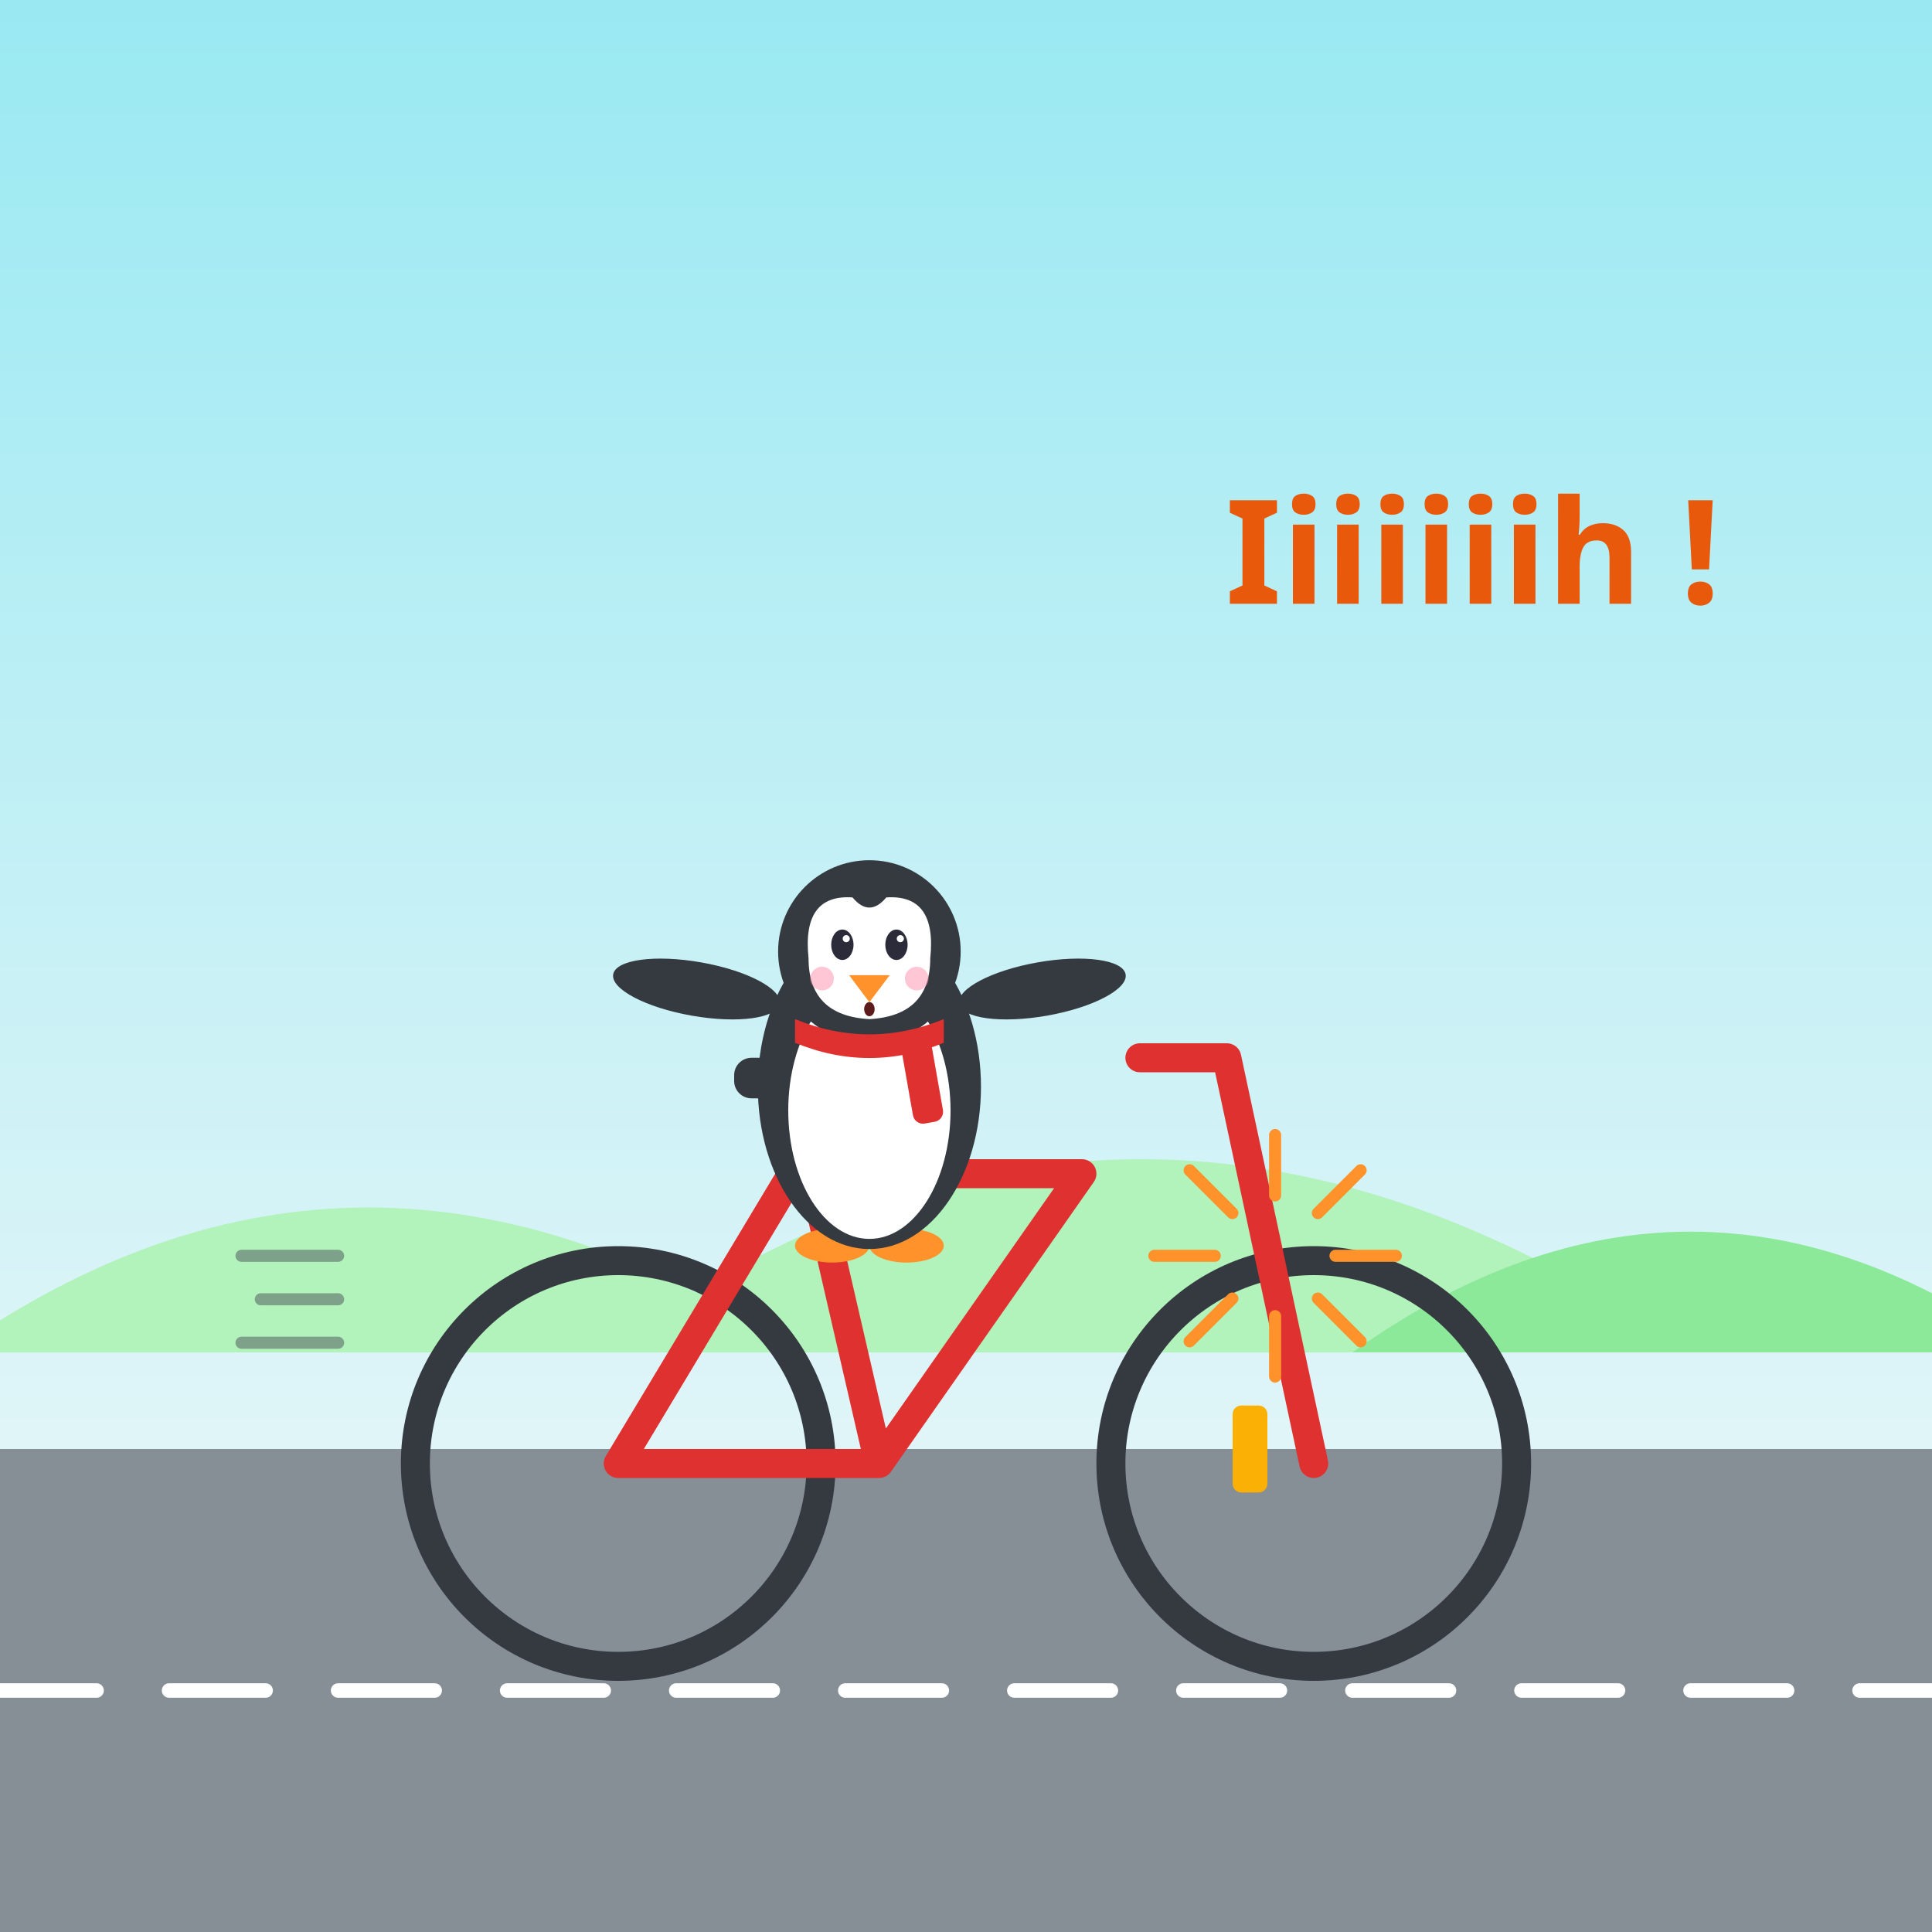
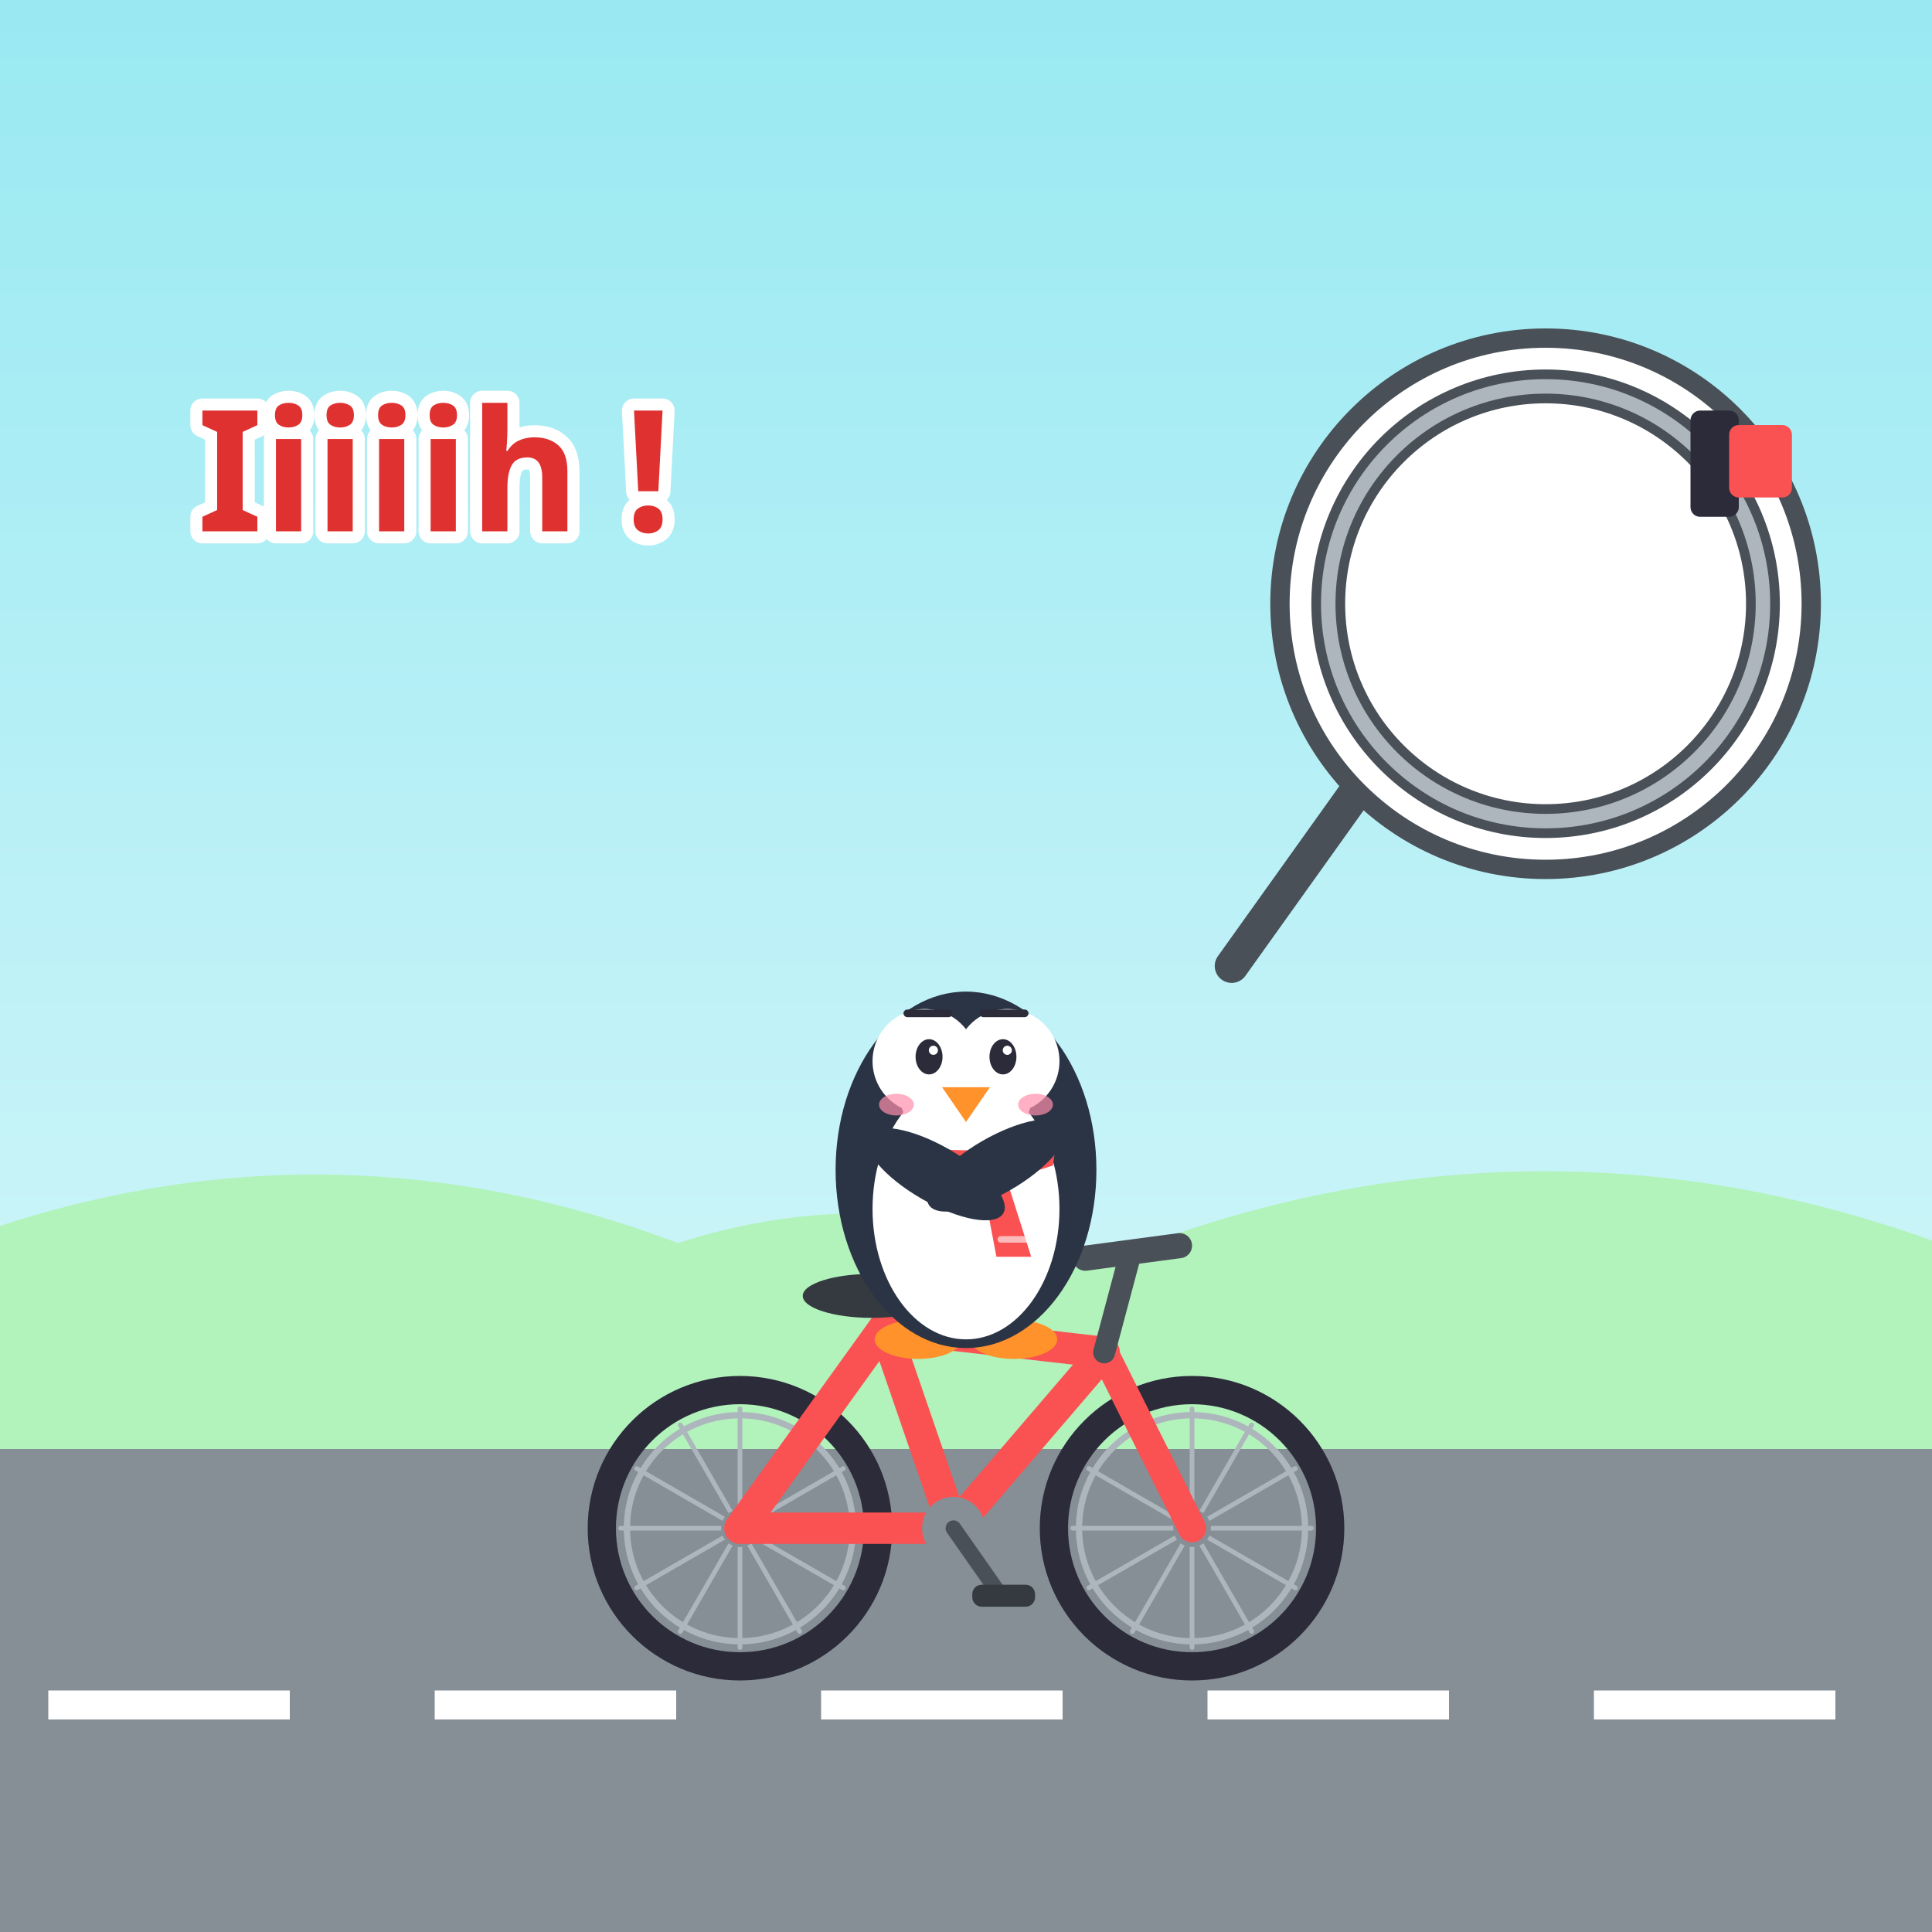
<svg xmlns="http://www.w3.org/2000/svg" viewBox="0 0 800 800" width="800" height="800">
  <defs>
-     <linearGradient id="ciel" x1="0" y1="0" x2="0" y2="1">
+     <linearGradient id="d12" x1="0" y1="0" x2="0" y2="1">
      <stop offset="0" stop-color="#99e9f2" />
-       <stop offset="1" stop-color="#f8f9fa" />
+       <stop offset="1" stop-color="#e3fafc" />
    </linearGradient>
  </defs>
-   <rect width="800" height="800" fill="url(#ciel)" />
-   <path d="M -20 560 Q 150 440 330 560 Z" fill="#b2f2bb" />
-   <path d="M 250 560 Q 470 400 700 560 Z" fill="#b2f2bb" />
-   <path d="M 560 560 Q 700 460 840 560 Z" fill="#8ce99a" />
+   <rect x="0" y="0" width="800" height="800" fill="url(#d12)" />
+   <path d="M -170.7 600 Q 130.3 372.7 431.3 600 Z" fill="#b2f2bb" />
+   <path d="M 142.3 600 Q 357.1 404.8 571.9 600 Z" fill="#b2f2bb" />
+   <path d="M 318.2 600 Q 639.6 370 960.9 600 Z" fill="#b2f2bb" />
  <rect x="0" y="600" width="800" height="200" fill="#868e96" />
-   <path d="M 0 700 L 800 700" fill="none" stroke="#fff" stroke-width="6" stroke-linecap="round" stroke-linejoin="round" stroke-dasharray="40 30" />
-   <g transform="translate(400 690) scale(1.2 1.2)">
-     <circle cx="-120" cy="-70" r="70" fill="none" stroke="#343a40" stroke-width="10" />
-     <circle cx="120" cy="-70" r="70" fill="none" stroke="#343a40" stroke-width="10" />
-     <path d="M -120 -70 L -30 -70 L 40 -170 L -60 -170 Z M -30 -70 L -60 -200 M 120 -70 L 90 -210 L 60 -210" fill="none" stroke="#e03131" stroke-width="10" stroke-linecap="round" stroke-linejoin="round" />
-     <rect x="-80" y="-210" width="50" height="14" rx="6" fill="#343a40" />
-     <rect x="92" y="-90" width="12" height="30" rx="3" fill="#fab005" />
+   <g>
+     <rect x="20" y="700" width="100" height="12" fill="#fff" />
+     <rect x="180" y="700" width="100" height="12" fill="#fff" />
+     <rect x="340" y="700" width="100" height="12" fill="#fff" />
+     <rect x="500" y="700" width="100" height="12" fill="#fff" />
+     <rect x="660" y="700" width="100" height="12" fill="#fff" />
  </g>
-   <g transform="translate(360 520) scale(0.7 0.7)">
-     <ellipse cx="-22" cy="-6" rx="22" ry="10" fill="#ff922b" />
-     <ellipse cx="22" cy="-6" rx="22" ry="10" fill="#ff922b" />
-     <g transform="translate(-58 -150) rotate(100)">
-       <ellipse cx="0" cy="45" rx="16" ry="50" fill="#343a40" />
+   <g transform="translate(400 690) scale(1.3 1.3)">
+     <circle cx="-72" cy="-44" r="44" fill="none" stroke="#2b2b3a" stroke-width="9" />
+     <circle cx="-72" cy="-44" r="36" fill="none" stroke="#adb5bd" stroke-width="2" />
+     <line x1="-110" y1="-44" x2="-34" y2="-44" stroke="#adb5bd" stroke-width="1.5" stroke-linecap="round" />
+     <line x1="-104.9" y1="-63" x2="-39.1" y2="-25" stroke="#adb5bd" stroke-width="1.5" stroke-linecap="round" />
+     <line x1="-91" y1="-76.9" x2="-53" y2="-11.1" stroke="#adb5bd" stroke-width="1.5" stroke-linecap="round" />
+     <line x1="-72" y1="-82" x2="-72" y2="-6" stroke="#adb5bd" stroke-width="1.5" stroke-linecap="round" />
+     <line x1="-53" y1="-76.9" x2="-91" y2="-11.1" stroke="#adb5bd" stroke-width="1.5" stroke-linecap="round" />
+     <line x1="-39.1" y1="-63" x2="-104.9" y2="-25" stroke="#adb5bd" stroke-width="1.5" stroke-linecap="round" />
+     <circle cx="-72" cy="-44" r="6" fill="#868e96" />
+     <circle cx="72" cy="-44" r="44" fill="none" stroke="#2b2b3a" stroke-width="9" />
+     <circle cx="72" cy="-44" r="36" fill="none" stroke="#adb5bd" stroke-width="2" />
+     <line x1="34" y1="-44" x2="110" y2="-44" stroke="#adb5bd" stroke-width="1.5" stroke-linecap="round" />
+     <line x1="39.1" y1="-63" x2="104.9" y2="-25" stroke="#adb5bd" stroke-width="1.5" stroke-linecap="round" />
+     <line x1="53" y1="-76.9" x2="91" y2="-11.1" stroke="#adb5bd" stroke-width="1.5" stroke-linecap="round" />
+     <line x1="72" y1="-82" x2="72" y2="-6" stroke="#adb5bd" stroke-width="1.5" stroke-linecap="round" />
+     <line x1="91" y1="-76.9" x2="53" y2="-11.1" stroke="#adb5bd" stroke-width="1.5" stroke-linecap="round" />
+     <line x1="104.9" y1="-63" x2="39.1" y2="-25" stroke="#adb5bd" stroke-width="1.5" stroke-linecap="round" />
+     <circle cx="72" cy="-44" r="6" fill="#868e96" />
+     <path d="M -72 -44 L -4 -44 L -26 -108 Z" fill="none" stroke="#fa5252" stroke-width="10" stroke-linecap="round" stroke-linejoin="round" />
+     <path d="M -4 -44 L 44 -100 L -26 -108" fill="none" stroke="#fa5252" stroke-width="10" stroke-linecap="round" stroke-linejoin="round" />
+     <line x1="44" y1="-100" x2="72" y2="-44" stroke="#fa5252" stroke-width="9" stroke-linecap="round" />
+     <line x1="44" y1="-100" x2="52" y2="-130" stroke="#495057" stroke-width="7" stroke-linecap="round" />
+     <line x1="38" y1="-130" x2="68" y2="-134" stroke="#495057" stroke-width="8" stroke-linecap="round" />
+     <ellipse cx="-30" cy="-118" rx="22" ry="7" fill="#343a40" />
+     <circle cx="-4" cy="-44" r="10" fill="#868e96" />
+     <line x1="-4" y1="-44" x2="10" y2="-24" stroke="#495057" stroke-width="5" stroke-linecap="round" />
+     <rect x="2" y="-26" width="20" height="7" rx="3" fill="#343a40" />
+   </g>
+   <g transform="translate(400 560) scale(0.9 0.9)">
+     <ellipse cx="-22" cy="-6" rx="20" ry="9" fill="#ff922b" />
+     <ellipse cx="22" cy="-6" rx="20" ry="9" fill="#ff922b" />
+     <ellipse cx="0" cy="-84" rx="60" ry="82" fill="#2b3445" />
+     <ellipse cx="0" cy="-66" rx="43" ry="60" fill="#ffffff" />
+     <circle cx="-19" cy="-134" r="24" fill="#ffffff" />
+     <circle cx="19" cy="-134" r="24" fill="#ffffff" />
+     <ellipse cx="0" cy="-116" rx="30" ry="20" fill="#ffffff" />
+     <ellipse cx="-32" cy="-114" rx="8" ry="5" fill="#ff8fab" opacity="0.7" />
+     <ellipse cx="32" cy="-114" rx="8" ry="5" fill="#ff8fab" opacity="0.7" />
+     <ellipse cx="-17" cy="-136" rx="6.2" ry="8.1" fill="#2b2b3a" />
+     <circle cx="-15" cy="-139" r="2.1" fill="#fff" />
+     <ellipse cx="17" cy="-136" rx="6.2" ry="8.1" fill="#2b2b3a" />
+     <circle cx="19" cy="-139" r="2.1" fill="#fff" />
+     <line x1="-27" y1="-156" x2="-8" y2="-156" stroke="#2b2b3a" stroke-width="3.5" stroke-linecap="round" />
+     <line x1="27" y1="-156" x2="8" y2="-156" stroke="#2b2b3a" stroke-width="3.5" stroke-linecap="round" />
+     <polygon points="-11,-122 11,-122 0,-106" fill="#ff922b" />
+     <g>
+       <path d="M -42 -100 Q 0 -86 42 -100 L 40 -86 Q 0 -72 -40 -86 Z" fill="#fa5252" />
+       <path d="M 16 -88 L 30 -44 L 14 -44 L 6 -86 Z" fill="#fa5252" />
+       <line x1="16" y1="-52" x2="29" y2="-52" stroke="#fff" stroke-width="3" stroke-linecap="round" opacity="0.6" />
    </g>
-     <g transform="translate(58 -150) rotate(-100)">
-       <ellipse cx="0" cy="45" rx="16" ry="50" fill="#343a40" />
-     </g>
-     <ellipse cx="0" cy="-100" rx="66" ry="96" fill="#343a40" />
-     <ellipse cx="0" cy="-86" rx="48" ry="76" fill="#fff" />
-     <circle cx="0" cy="-180" r="54" fill="#343a40" />
-     <path d="M -36 -176 Q -40 -214 -10 -212 Q 0 -200 10 -212 Q 40 -214 36 -176 Q 36 -142 0 -140 Q -36 -142 -36 -176 Z" fill="#fff" />
-     <ellipse cx="-16" cy="-184" rx="6.6" ry="9" fill="#2b2b3a" />
-     <ellipse cx="16" cy="-184" rx="6.6" ry="9" fill="#2b2b3a" />
-     <circle cx="-13.7" cy="-187.6" r="2.1" fill="#fff" />
-     <circle cx="18.3" cy="-187.6" r="2.1" fill="#fff" />
-     <path d="M -12 -166 L 12 -166 L 0 -150 Z" fill="#ff922b" />
-     <circle cx="-28" cy="-164" r="7" fill="#ff8fab" opacity="0.5" />
-     <circle cx="28" cy="-164" r="7" fill="#ff8fab" opacity="0.5" />
-     <ellipse cx="0" cy="-145.9" rx="3.1" ry="4.2" fill="#5c1a1a" />
-     <path d="M -44 -140 Q 0 -122 44 -140 L 44 -126 Q 0 -108 -44 -126 Z" fill="#e03131" />
-     <rect x="18" y="-128" width="18" height="50" rx="6" fill="#e03131" transform="rotate(-10 27 -128)" />
+     <ellipse cx="-14" cy="-82" rx="13" ry="36" fill="#2b3445" transform="rotate(-60 -14 -82)" />
+     <ellipse cx="14" cy="-86" rx="13" ry="36" fill="#2b3445" transform="rotate(60 14 -86)" />
  </g>
-   <line x1="553" y1="520" x2="578" y2="520" stroke="#ff922b" stroke-width="5" stroke-linecap="round" />
-   <line x1="545.7" y1="537.7" x2="563.4" y2="555.4" stroke="#ff922b" stroke-width="5" stroke-linecap="round" />
-   <line x1="528" y1="545" x2="528" y2="570" stroke="#ff922b" stroke-width="5" stroke-linecap="round" />
-   <line x1="510.3" y1="537.7" x2="492.6" y2="555.4" stroke="#ff922b" stroke-width="5" stroke-linecap="round" />
-   <line x1="503" y1="520" x2="478" y2="520" stroke="#ff922b" stroke-width="5" stroke-linecap="round" />
-   <line x1="510.3" y1="502.3" x2="492.6" y2="484.6" stroke="#ff922b" stroke-width="5" stroke-linecap="round" />
-   <line x1="528" y1="495" x2="528" y2="470" stroke="#ff922b" stroke-width="5" stroke-linecap="round" />
-   <line x1="545.7" y1="502.3" x2="563.4" y2="484.6" stroke="#ff922b" stroke-width="5" stroke-linecap="round" />
-   <text x="610" y="250" font-family="Fredoka, Andika, sans-serif" font-weight="700" font-size="60" text-anchor="middle" fill="#e8590c">Iiiiiiih !</text>
-   <g transform="translate(100 520)" opacity="0.5">
-     <line x1="0" y1="0" x2="40" y2="0" stroke="#495057" stroke-width="5" stroke-linecap="round" />
-     <line x1="8" y1="18" x2="40" y2="18" stroke="#495057" stroke-width="5" stroke-linecap="round" />
-     <line x1="0" y1="36" x2="40" y2="36" stroke="#495057" stroke-width="5" stroke-linecap="round" />
-   </g>
+   <circle cx="640" cy="250" r="110" fill="#fff" stroke="#495057" stroke-width="8" />
+   <line x1="560" y1="330" x2="510" y2="400" stroke="#495057" stroke-width="14" stroke-linecap="round" />
+   <circle cx="640" cy="250" r="90" fill="none" stroke="#495057" stroke-width="14" />
+   <circle cx="640" cy="250" r="90" fill="none" stroke="#adb5bd" stroke-width="6" />
+   <rect x="700" y="170" width="20" height="44" rx="4" fill="#2b2b3a" />
+   <rect x="716" y="176" width="26" height="30" rx="4" fill="#fa5252" />
+   <text x="180" y="220" font-family="Fredoka, Andika, sans-serif" font-weight="700" font-size="70" text-anchor="middle" fill="#e03131" stroke="#fff" stroke-width="10" stroke-linejoin="round" paint-order="stroke">Iiiiih !</text>
</svg>
